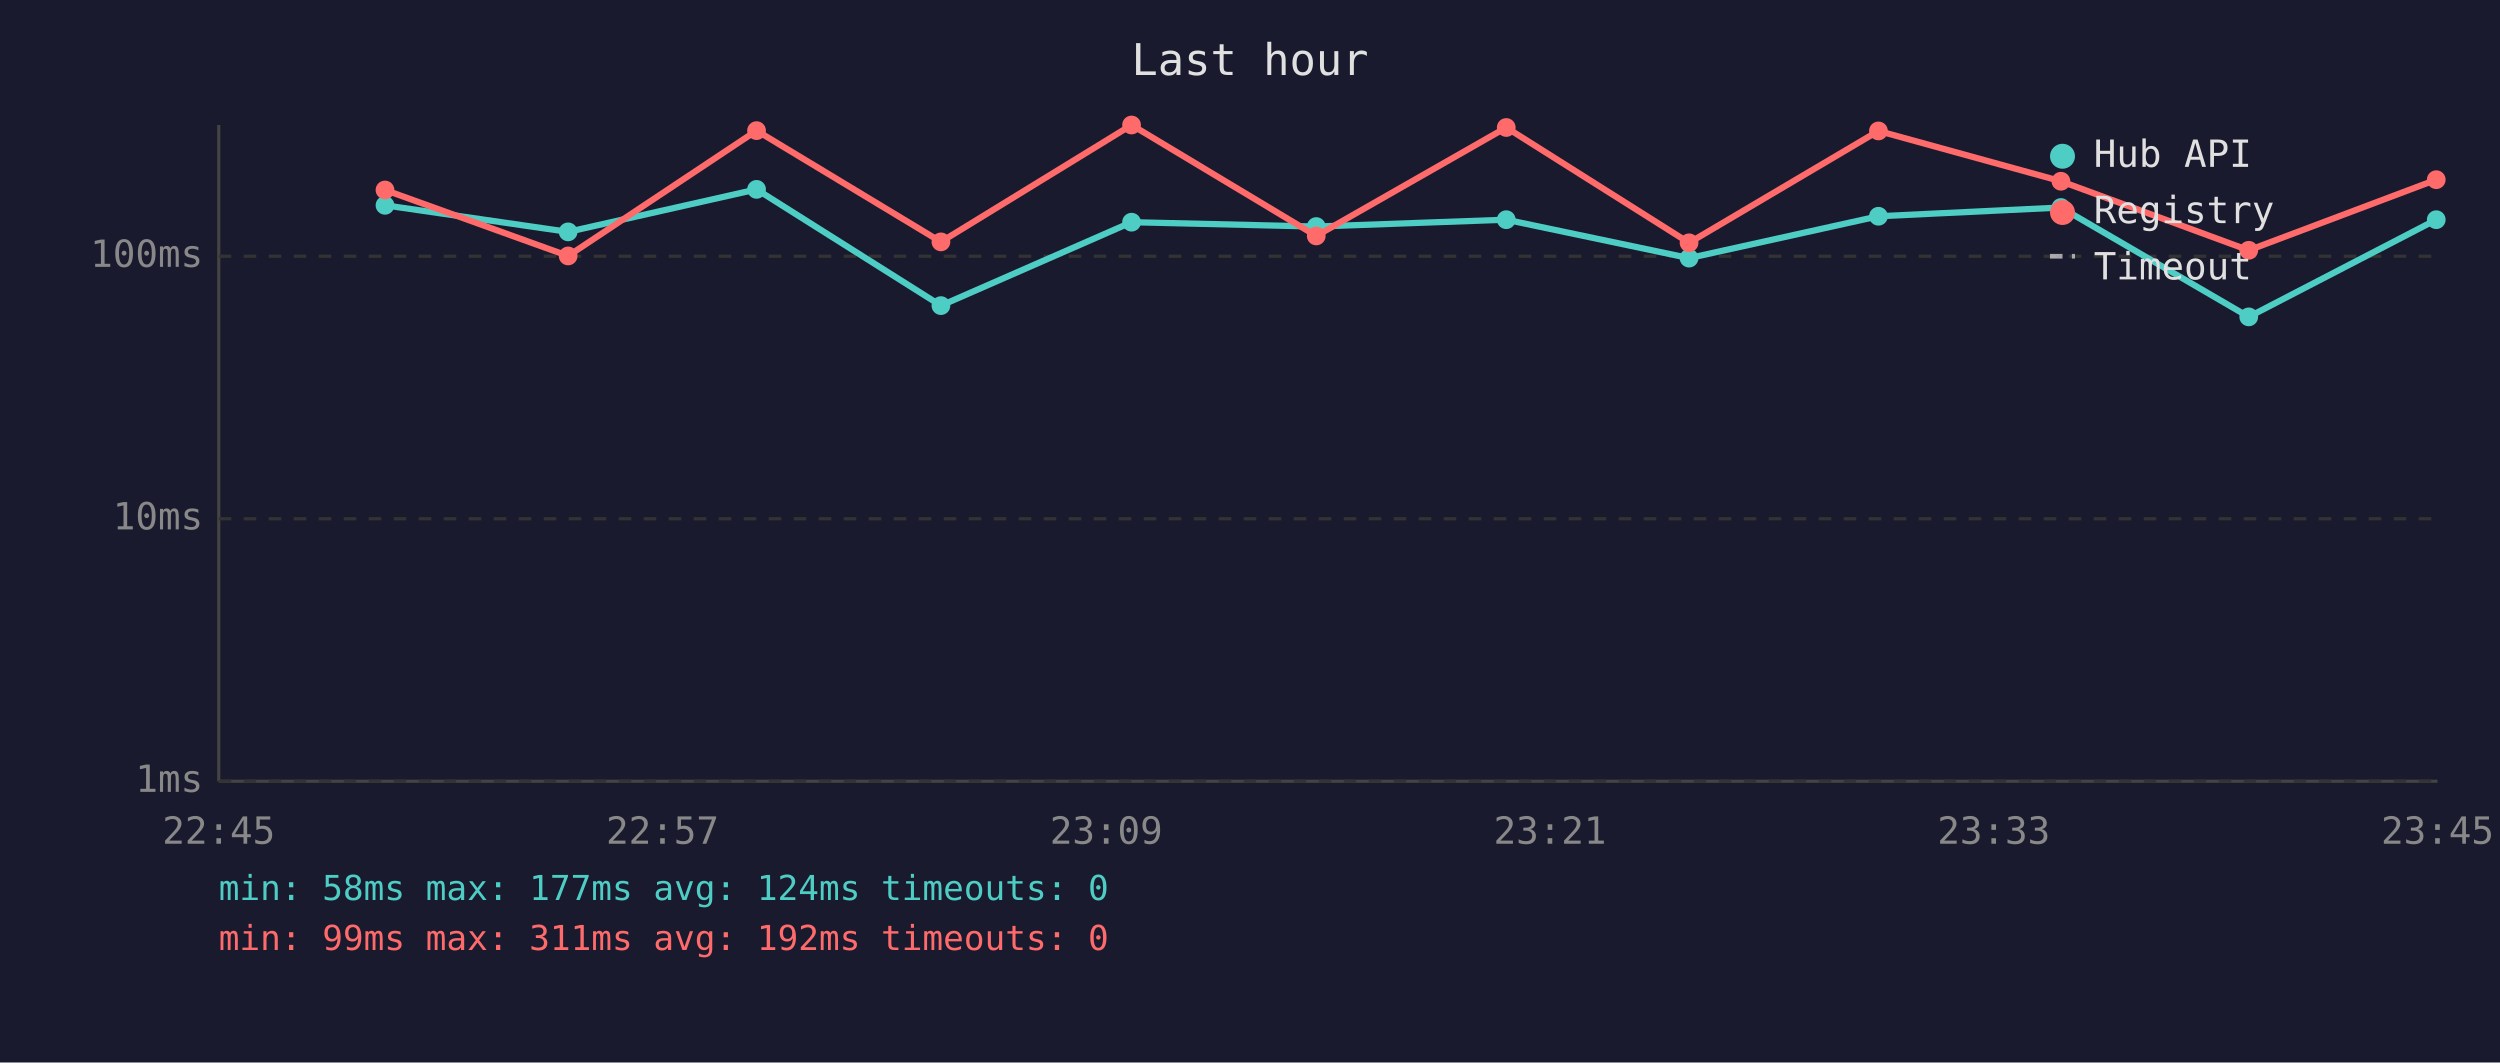
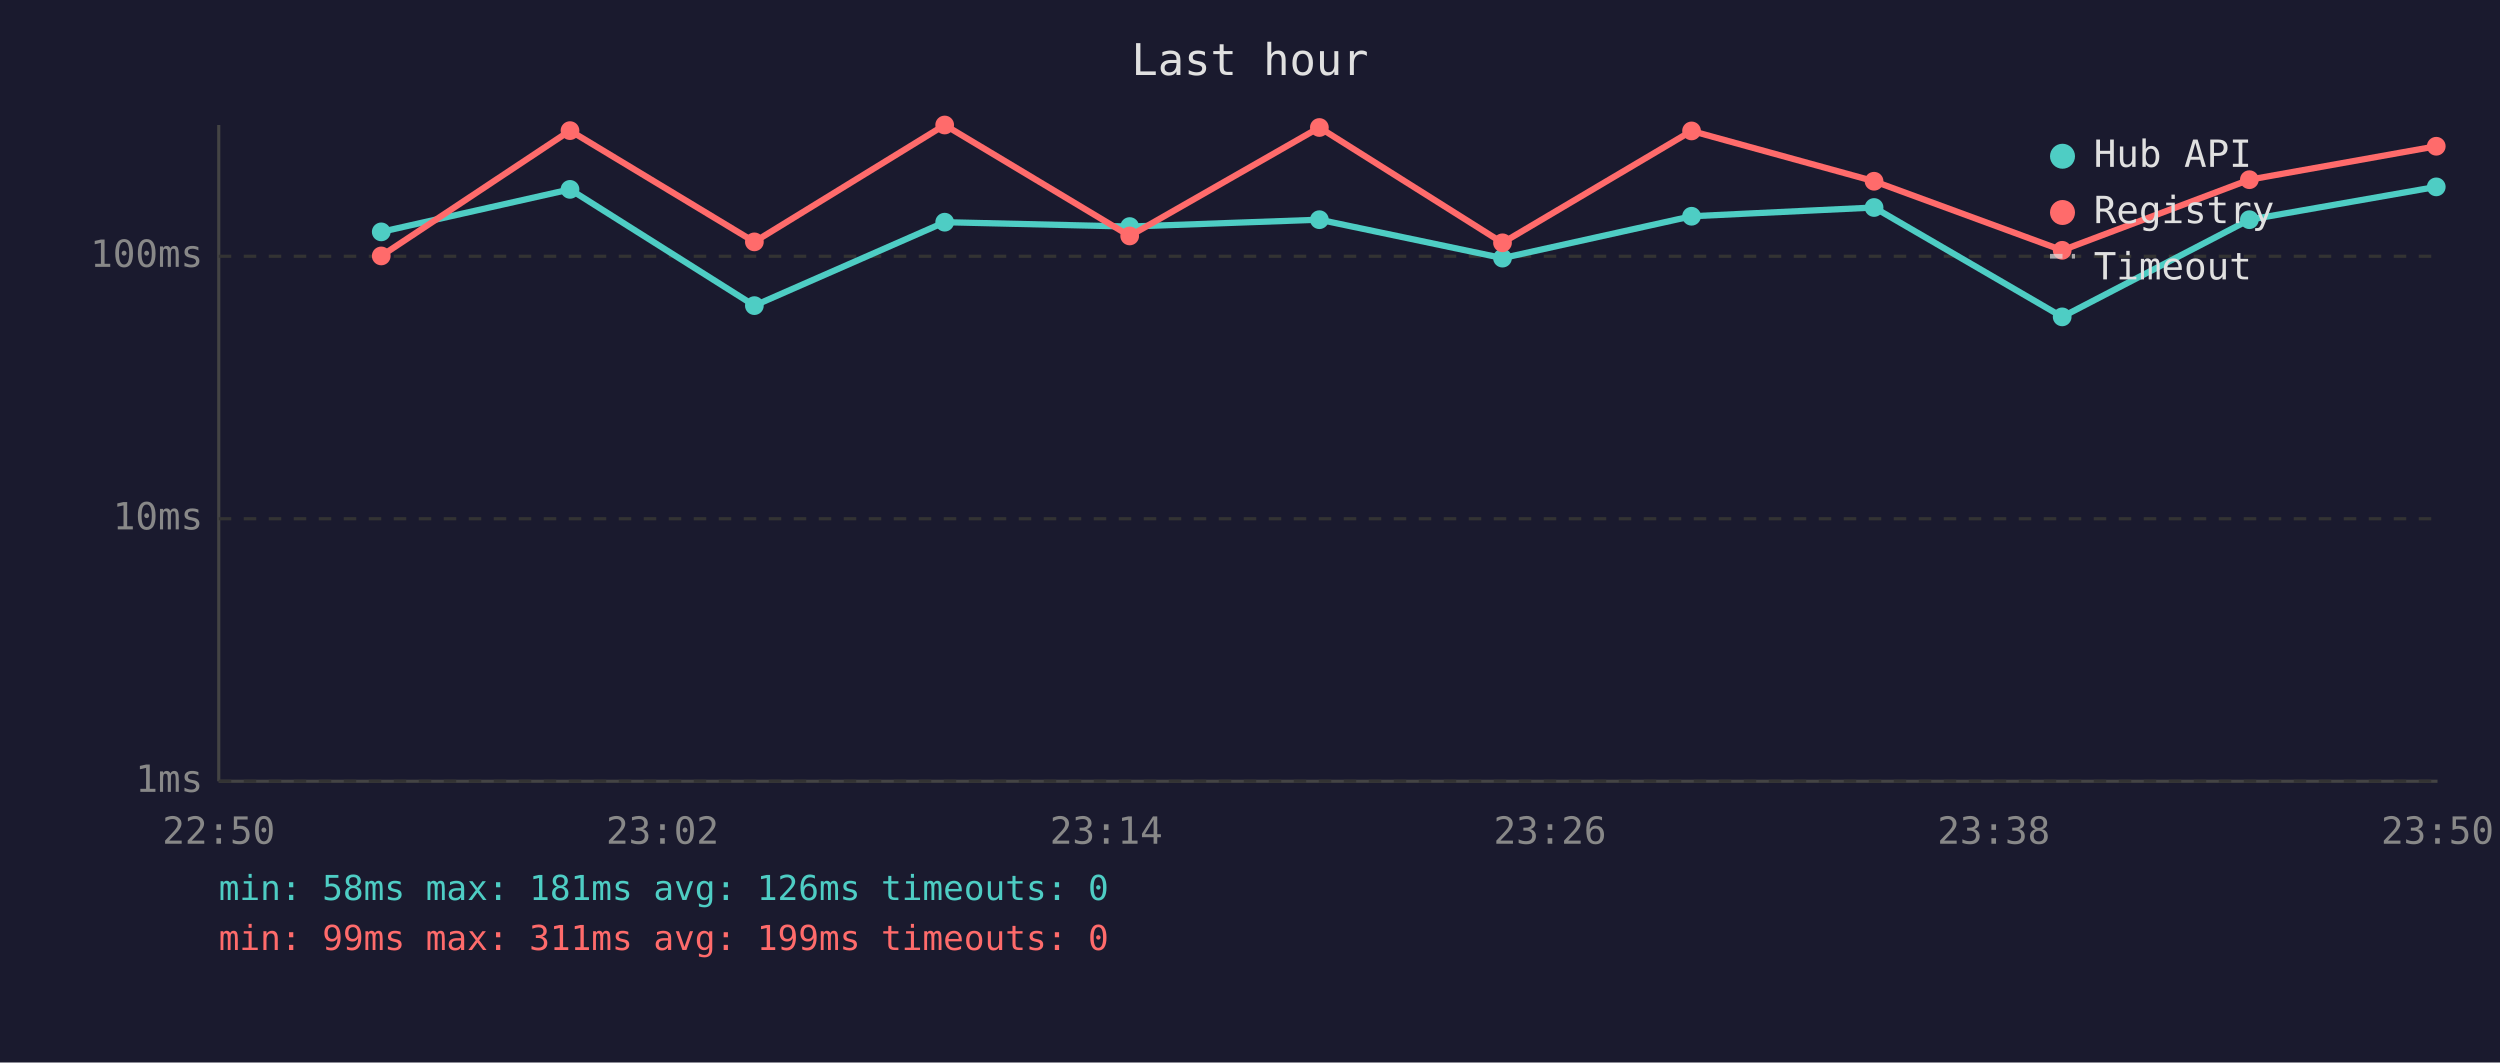
<svg xmlns="http://www.w3.org/2000/svg" viewBox="0 0 800 340" font-family="monospace" font-size="12">
  <rect width="800" height="340" fill="#1a1a2e" />
  <text x="400" y="24" fill="#e0e0e0" font-size="14" text-anchor="middle">Last hour</text>
  <line x1="70" y1="40" x2="70" y2="250" stroke="#444" stroke-width="1" />
  <line x1="70" y1="250" x2="780" y2="250" stroke="#444" stroke-width="1" />
  <line x1="70" y1="250" x2="780" y2="250" stroke="#333" stroke-width="1" stroke-dasharray="4" />
  <text x="65" y="250" fill="#888" text-anchor="end" dominant-baseline="middle">1ms</text>
  <line x1="70" y1="166" x2="780" y2="166" stroke="#333" stroke-width="1" stroke-dasharray="4" />
  <text x="65" y="166" fill="#888" text-anchor="end" dominant-baseline="middle">10ms</text>
  <line x1="70" y1="82" x2="780" y2="82" stroke="#333" stroke-width="1" stroke-dasharray="4" />
  <text x="65" y="82" fill="#888" text-anchor="end" dominant-baseline="middle">100ms</text>
-   <text x="70" y="270" fill="#888" text-anchor="middle">22:45</text>
-   <text x="212" y="270" fill="#888" text-anchor="middle">22:57</text>
-   <text x="354" y="270" fill="#888" text-anchor="middle">23:09</text>
-   <text x="496" y="270" fill="#888" text-anchor="middle">23:21</text>
-   <text x="638" y="270" fill="#888" text-anchor="middle">23:33</text>
-   <text x="780" y="270" fill="#888" text-anchor="middle">23:45</text>
-   <polyline points="123.2,65.7 181.8,74.2 242.1,60.6 301.1,97.8 362.1,71.1 421.2,72.5 482.0,70.3 540.5,82.6 601.1,69.2 659.5,66.4 719.6,101.4 779.6,70.3" fill="none" stroke="#4ecdc4" stroke-width="2" opacity="1" />
-   <circle cx="123.2" cy="65.7" r="3" fill="#4ecdc4" />
-   <circle cx="181.8" cy="74.2" r="3" fill="#4ecdc4" />
-   <circle cx="242.1" cy="60.6" r="3" fill="#4ecdc4" />
-   <circle cx="301.1" cy="97.8" r="3" fill="#4ecdc4" />
-   <circle cx="362.1" cy="71.1" r="3" fill="#4ecdc4" />
-   <circle cx="421.2" cy="72.5" r="3" fill="#4ecdc4" />
-   <circle cx="482.0" cy="70.3" r="3" fill="#4ecdc4" />
-   <circle cx="540.5" cy="82.6" r="3" fill="#4ecdc4" />
-   <circle cx="601.1" cy="69.2" r="3" fill="#4ecdc4" />
-   <circle cx="659.5" cy="66.4" r="3" fill="#4ecdc4" />
-   <circle cx="719.6" cy="101.4" r="3" fill="#4ecdc4" />
-   <circle cx="779.6" cy="70.3" r="3" fill="#4ecdc4" />
-   <polyline points="123.2,60.8 181.8,81.9 242.1,41.8 301.1,77.4 362.1,40.0 421.2,75.5 482.0,40.8 540.5,77.7 601.1,41.9 659.5,58.0 719.6,80.1 779.6,57.5" fill="none" stroke="#ff6b6b" stroke-width="2" opacity="1" />
-   <circle cx="123.2" cy="60.8" r="3" fill="#ff6b6b" />
-   <circle cx="181.8" cy="81.9" r="3" fill="#ff6b6b" />
-   <circle cx="242.1" cy="41.8" r="3" fill="#ff6b6b" />
-   <circle cx="301.1" cy="77.4" r="3" fill="#ff6b6b" />
-   <circle cx="362.1" cy="40.0" r="3" fill="#ff6b6b" />
-   <circle cx="421.2" cy="75.5" r="3" fill="#ff6b6b" />
-   <circle cx="482.0" cy="40.8" r="3" fill="#ff6b6b" />
-   <circle cx="540.5" cy="77.7" r="3" fill="#ff6b6b" />
-   <circle cx="601.1" cy="41.9" r="3" fill="#ff6b6b" />
-   <circle cx="659.5" cy="58.0" r="3" fill="#ff6b6b" />
-   <circle cx="719.6" cy="80.1" r="3" fill="#ff6b6b" />
-   <circle cx="779.6" cy="57.5" r="3" fill="#ff6b6b" />
+   <text x="70" y="270" fill="#888" text-anchor="middle">22:50</text>
+   <text x="212" y="270" fill="#888" text-anchor="middle">23:02</text>
+   <text x="354" y="270" fill="#888" text-anchor="middle">23:14</text>
+   <text x="496" y="270" fill="#888" text-anchor="middle">23:26</text>
+   <text x="638" y="270" fill="#888" text-anchor="middle">23:38</text>
+   <text x="780" y="270" fill="#888" text-anchor="middle">23:50</text>
+   <polyline points="122.0,74.2 182.4,60.6 241.4,97.8 302.3,71.1 361.5,72.5 422.2,70.3 480.8,82.6 541.3,69.2 599.7,66.4 659.9,101.4 719.8,70.3 779.6,59.8" fill="none" stroke="#4ecdc4" stroke-width="2" opacity="1" />
+   <circle cx="122.0" cy="74.2" r="3" fill="#4ecdc4" />
+   <circle cx="182.4" cy="60.6" r="3" fill="#4ecdc4" />
+   <circle cx="241.4" cy="97.8" r="3" fill="#4ecdc4" />
+   <circle cx="302.3" cy="71.1" r="3" fill="#4ecdc4" />
+   <circle cx="361.5" cy="72.5" r="3" fill="#4ecdc4" />
+   <circle cx="422.2" cy="70.3" r="3" fill="#4ecdc4" />
+   <circle cx="480.8" cy="82.6" r="3" fill="#4ecdc4" />
+   <circle cx="541.3" cy="69.2" r="3" fill="#4ecdc4" />
+   <circle cx="599.7" cy="66.4" r="3" fill="#4ecdc4" />
+   <circle cx="659.9" cy="101.4" r="3" fill="#4ecdc4" />
+   <circle cx="719.8" cy="70.3" r="3" fill="#4ecdc4" />
+   <circle cx="779.6" cy="59.8" r="3" fill="#4ecdc4" />
+   <polyline points="122.0,81.9 182.4,41.8 241.4,77.4 302.3,40.0 361.5,75.5 422.2,40.8 480.8,77.7 541.3,41.9 599.7,58.0 659.9,80.1 719.8,57.5 779.6,46.8" fill="none" stroke="#ff6b6b" stroke-width="2" opacity="1" />
+   <circle cx="122.0" cy="81.9" r="3" fill="#ff6b6b" />
+   <circle cx="182.4" cy="41.8" r="3" fill="#ff6b6b" />
+   <circle cx="241.4" cy="77.4" r="3" fill="#ff6b6b" />
+   <circle cx="302.3" cy="40.0" r="3" fill="#ff6b6b" />
+   <circle cx="361.5" cy="75.5" r="3" fill="#ff6b6b" />
+   <circle cx="422.2" cy="40.8" r="3" fill="#ff6b6b" />
+   <circle cx="480.8" cy="77.7" r="3" fill="#ff6b6b" />
+   <circle cx="541.3" cy="41.9" r="3" fill="#ff6b6b" />
+   <circle cx="599.7" cy="58.0" r="3" fill="#ff6b6b" />
+   <circle cx="659.9" cy="80.1" r="3" fill="#ff6b6b" />
+   <circle cx="719.8" cy="57.5" r="3" fill="#ff6b6b" />
+   <circle cx="779.6" cy="46.8" r="3" fill="#ff6b6b" />
  <circle cx="660" cy="50" r="4" fill="#4ecdc4" />
  <text x="670" y="50" fill="#e0e0e0" dominant-baseline="middle">Hub API</text>
  <circle cx="660" cy="68" r="4" fill="#ff6b6b" />
  <text x="670" y="68" fill="#e0e0e0" dominant-baseline="middle">Registry</text>
  <line x1="656" y1="82" x2="664" y2="82" stroke="#e0e0e0" stroke-width="1.5" stroke-dasharray="4,3" opacity="0.7" />
  <text x="670" y="86" fill="#e0e0e0" dominant-baseline="middle">Timeout</text>
-   <text x="70" y="288" fill="#4ecdc4" font-size="11">min: 58ms  max: 177ms  avg: 124ms  timeouts: 0</text>
-   <text x="70" y="304" fill="#ff6b6b" font-size="11">min: 99ms  max: 311ms  avg: 192ms  timeouts: 0</text>
+   <text x="70" y="288" fill="#4ecdc4" font-size="11">min: 58ms  max: 181ms  avg: 126ms  timeouts: 0</text>
+   <text x="70" y="304" fill="#ff6b6b" font-size="11">min: 99ms  max: 311ms  avg: 199ms  timeouts: 0</text>
</svg>
